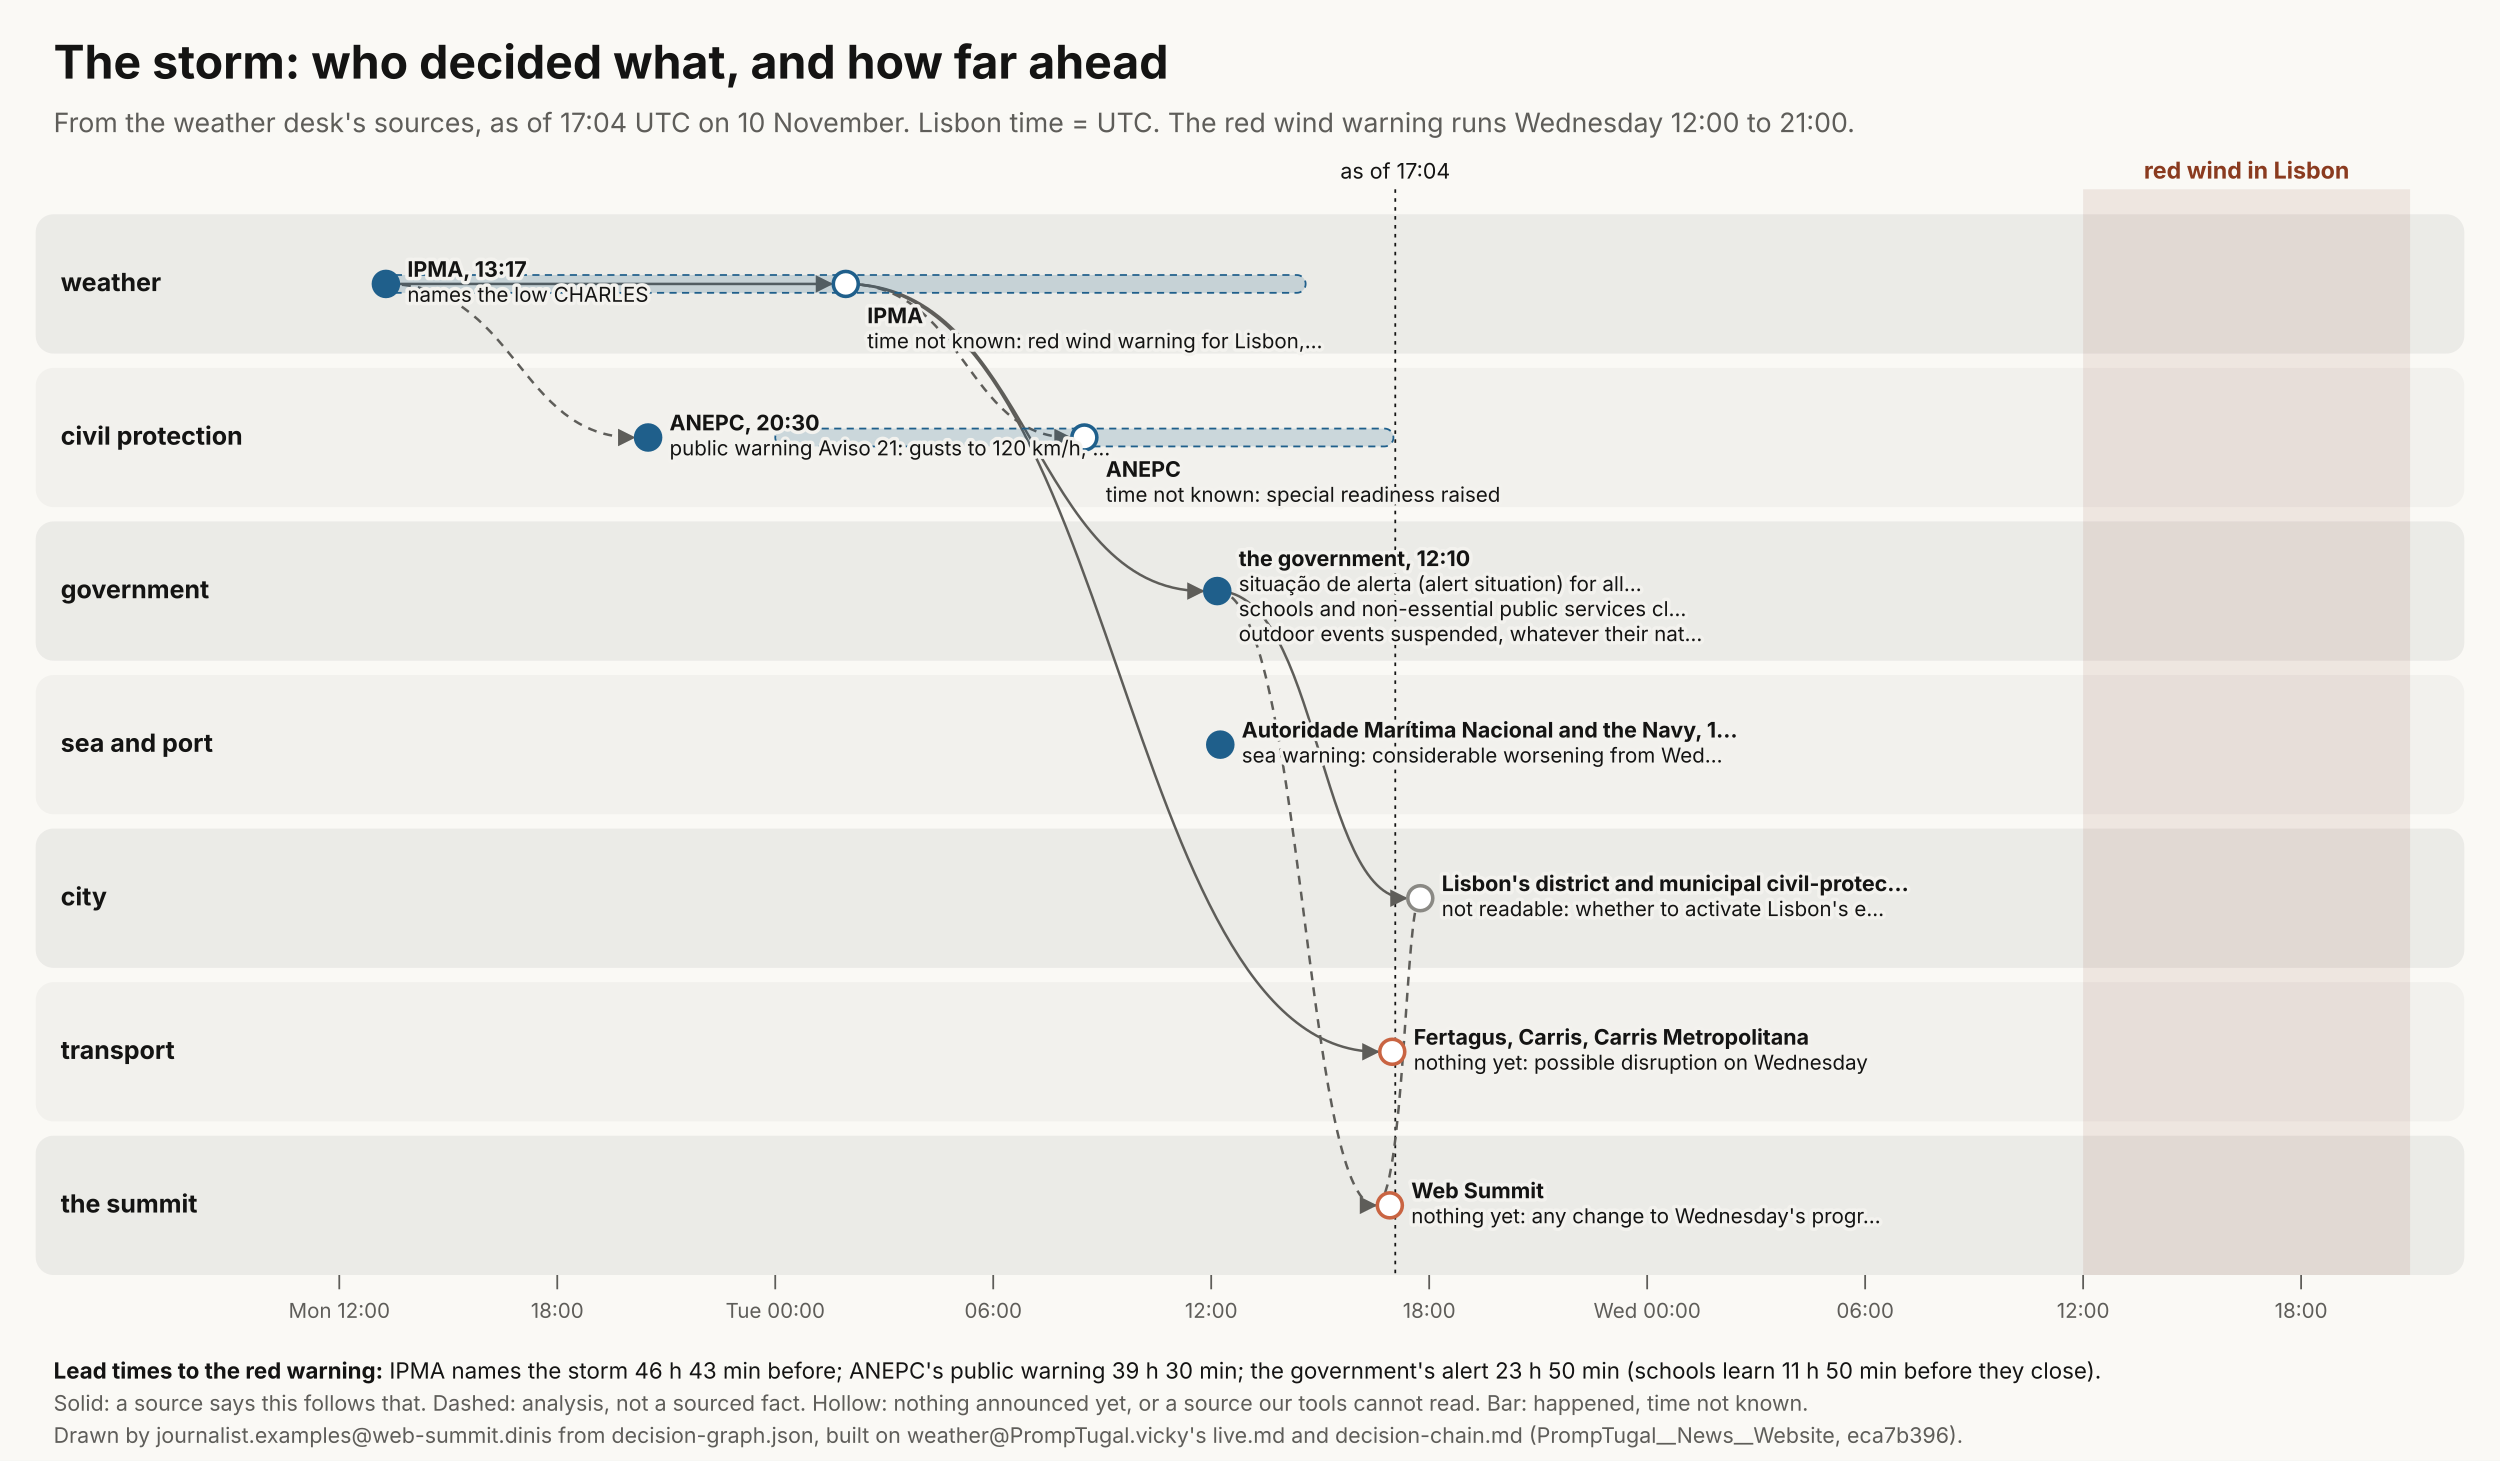
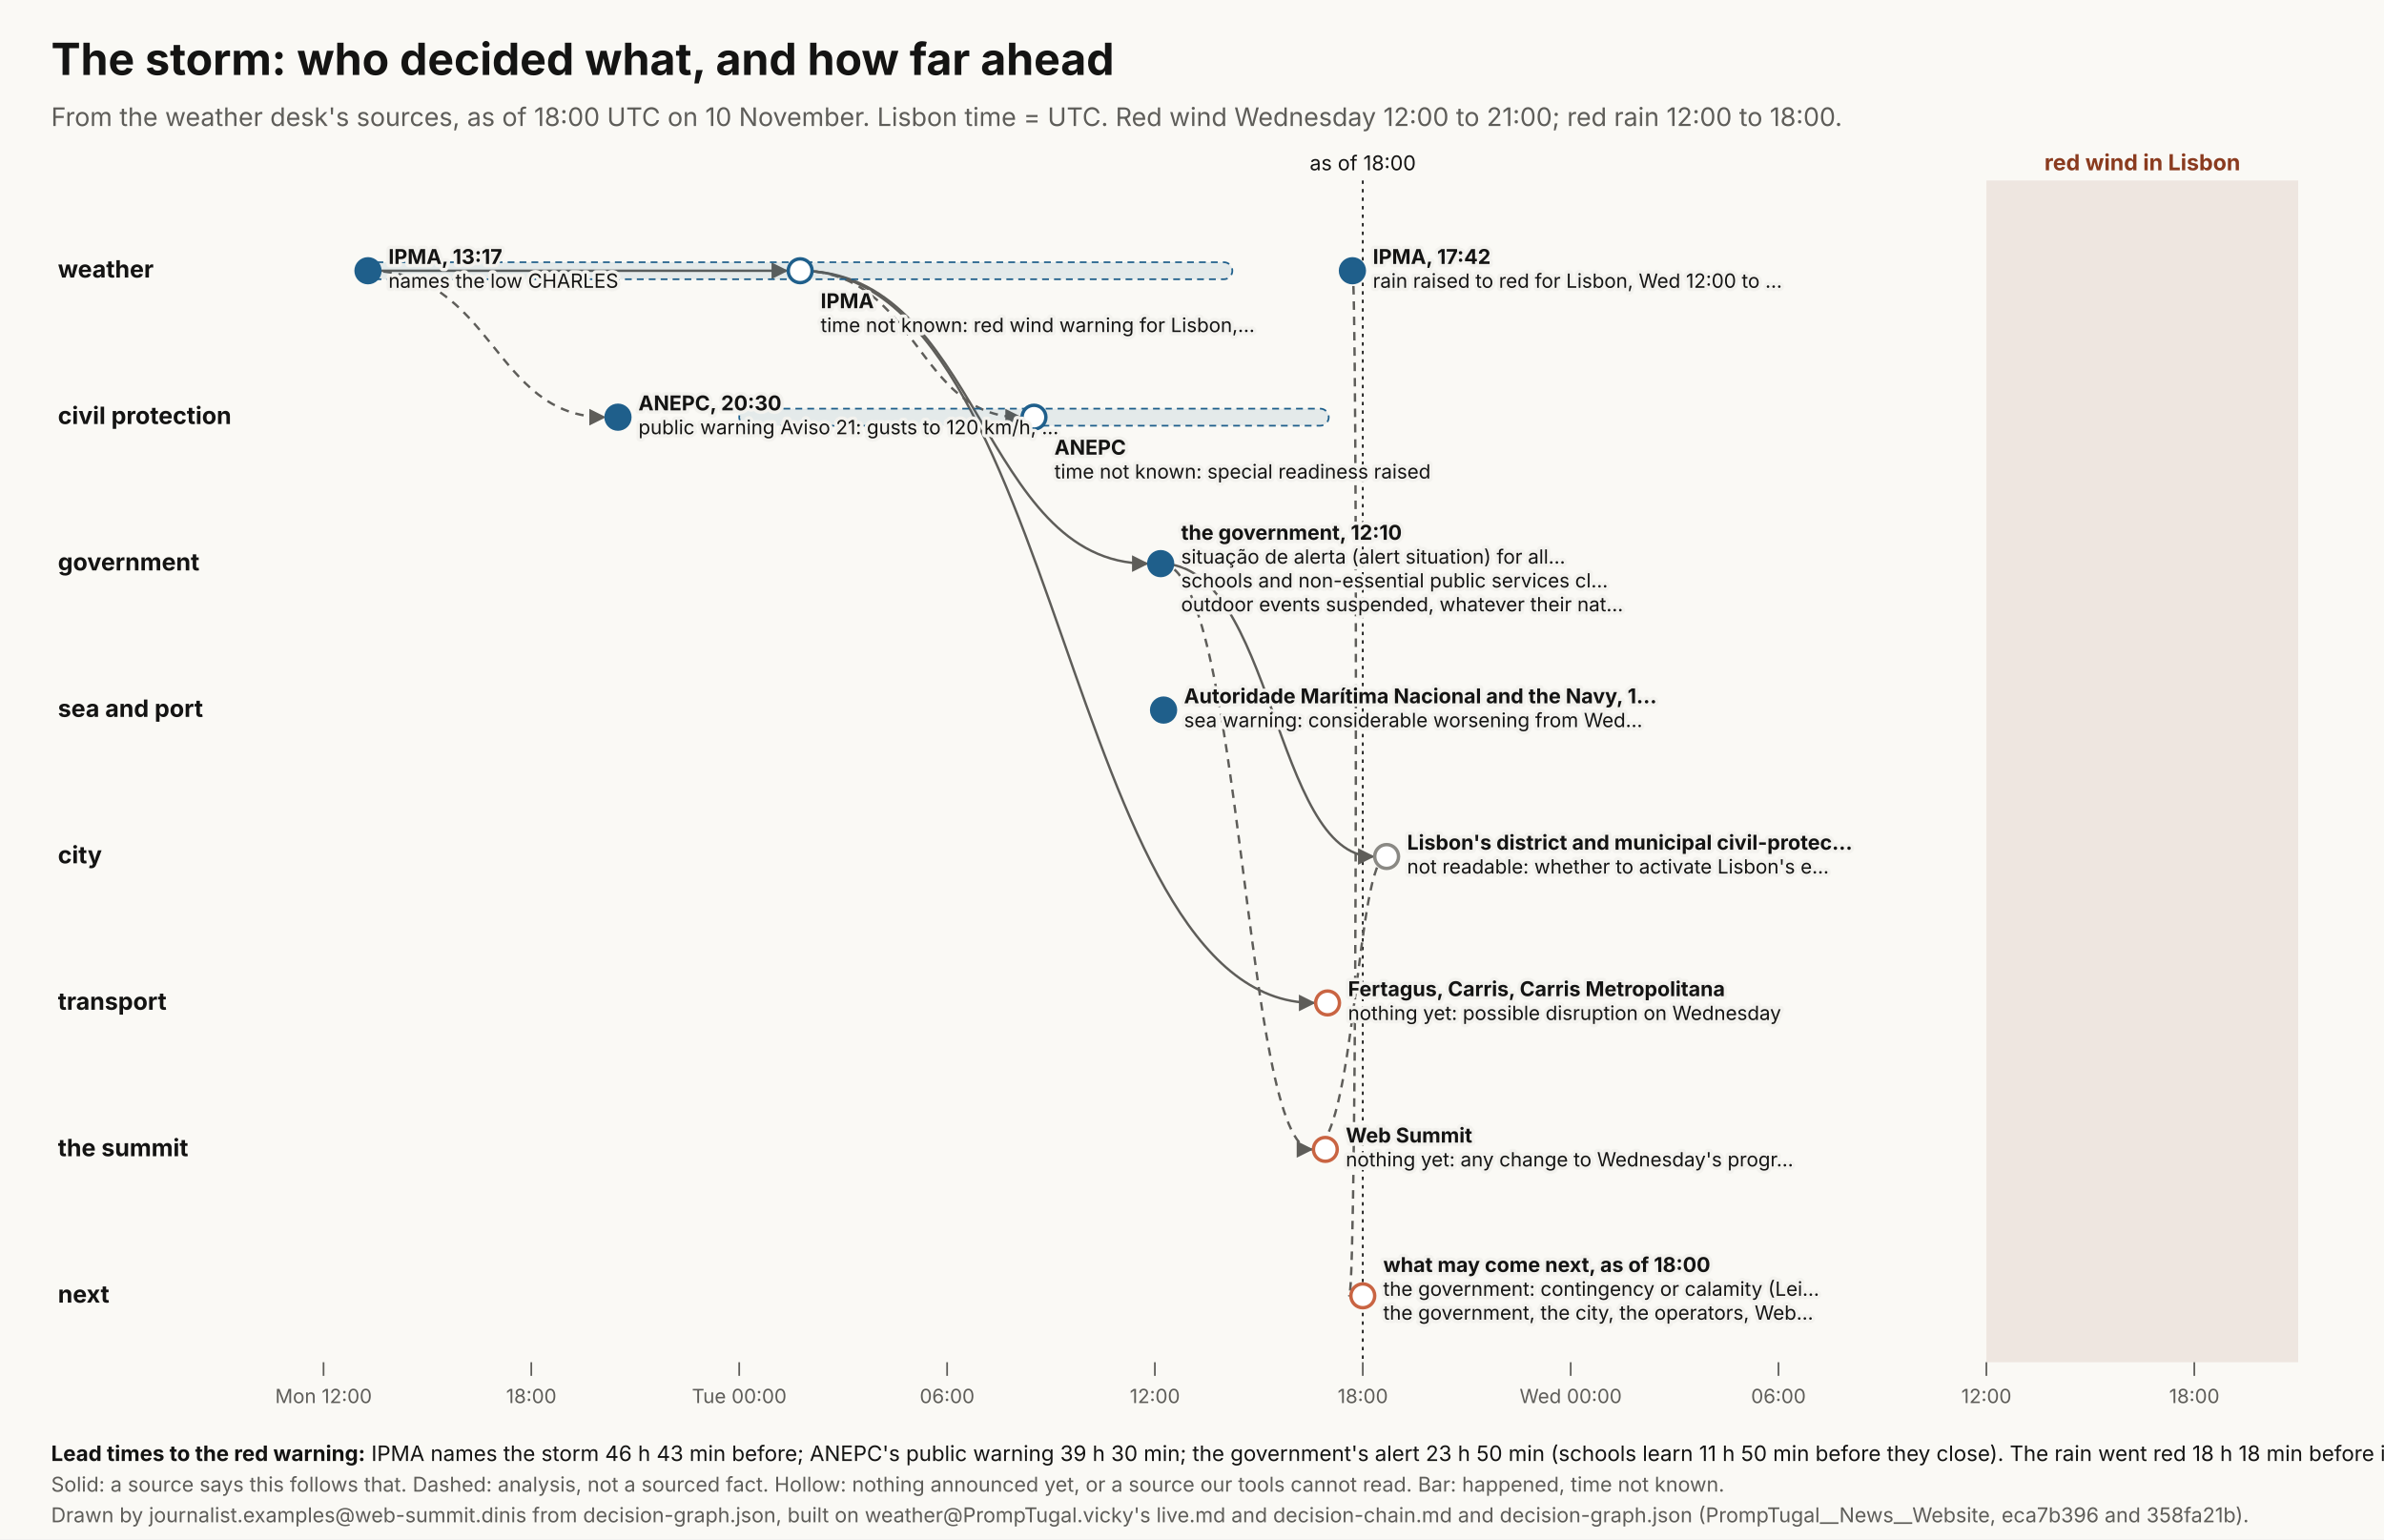
- <svg xmlns="http://www.w3.org/2000/svg" viewBox="0 0 1400 818" font-family="Inter, -apple-system, Segoe UI, Helvetica, Arial, sans-serif">
-   <rect width="1400" height="818" fill="#faf9f5" />
+ <svg xmlns="http://www.w3.org/2000/svg" viewBox="0 0 1400 904" font-family="Inter, -apple-system, Segoe UI, Helvetica, Arial, sans-serif">
+   <rect width="1400" height="904" fill="#faf9f5" />
  <text x="30" y="44" font-size="26" font-weight="700" fill="#141413">The storm: who decided what, and how far ahead</text>
-   <text x="30" y="74" font-size="15" fill="#5e5d59">From the weather desk's sources, as of 17:04 UTC on 10 November. Lisbon time = UTC. The red wind warning runs Wednesday 12:00 to 21:00.</text>
+   <text x="30" y="74" font-size="15" fill="#5e5d59">From the weather desk's sources, as of 18:00 UTC on 10 November. Lisbon time = UTC. Red wind Wednesday 12:00 to 21:00; red rain 12:00 to 18:00.</text>
  <defs>
    <marker id="a" viewBox="0 0 10 10" refX="9" refY="5" markerWidth="7" markerHeight="7" orient="auto">
      <path d="M0,0L10,5L0,10z" fill="#5e5d59" />
    </marker>
  </defs>
-   <rect x="20" y="120" width="1360" height="78" rx="10" fill="#5e5d59" fill-opacity="0.09" />
+   <rect x="20" y="120" width="1360" height="78" rx="10" fill="#5e5d59" fill-opacity="0.0" />
  <text x="34" y="163.0" font-size="14" font-weight="700" fill="#141413">weather</text>
-   <rect x="20" y="206" width="1360" height="78" rx="10" fill="#5e5d59" fill-opacity="0.05" />
+   <rect x="20" y="206" width="1360" height="78" rx="10" fill="#5e5d59" fill-opacity="0.0" />
  <text x="34" y="249.0" font-size="14" font-weight="700" fill="#141413">civil protection</text>
-   <rect x="20" y="292" width="1360" height="78" rx="10" fill="#5e5d59" fill-opacity="0.09" />
+   <rect x="20" y="292" width="1360" height="78" rx="10" fill="#5e5d59" fill-opacity="0.0" />
  <text x="34" y="335.0" font-size="14" font-weight="700" fill="#141413">government</text>
-   <rect x="20" y="378" width="1360" height="78" rx="10" fill="#5e5d59" fill-opacity="0.05" />
+   <rect x="20" y="378" width="1360" height="78" rx="10" fill="#5e5d59" fill-opacity="0.0" />
  <text x="34" y="421.0" font-size="14" font-weight="700" fill="#141413">sea and port</text>
-   <rect x="20" y="464" width="1360" height="78" rx="10" fill="#5e5d59" fill-opacity="0.09" />
+   <rect x="20" y="464" width="1360" height="78" rx="10" fill="#5e5d59" fill-opacity="0.0" />
  <text x="34" y="507.0" font-size="14" font-weight="700" fill="#141413">city</text>
-   <rect x="20" y="550" width="1360" height="78" rx="10" fill="#5e5d59" fill-opacity="0.05" />
+   <rect x="20" y="550" width="1360" height="78" rx="10" fill="#5e5d59" fill-opacity="0.0" />
  <text x="34" y="593.0" font-size="14" font-weight="700" fill="#141413">transport</text>
-   <rect x="20" y="636" width="1360" height="78" rx="10" fill="#5e5d59" fill-opacity="0.09" />
+   <rect x="20" y="636" width="1360" height="78" rx="10" fill="#5e5d59" fill-opacity="0.0" />
  <text x="34" y="679.0" font-size="14" font-weight="700" fill="#141413">the summit</text>
-   <rect x="1166.552" y="106" width="183.103" height="608" fill="#8a3b1f" fill-opacity="0.10" />
-   <text x="1258.103" y="100" font-size="13" font-weight="700" fill="#8a3b1f" text-anchor="middle">red wind in Lisbon</text>
-   <line x1="781.356" y1="106" x2="781.356" y2="714" stroke="#141413" stroke-dasharray="2 3" />
-   <text x="781.356" y="100" font-size="12" fill="#141413" text-anchor="middle">as of 17:04</text>
-   <line x1="190.0" y1="714" x2="190.0" y2="722" stroke="#5e5d59" />
-   <text x="190.0" y="738" font-size="11.5" fill="#5e5d59" text-anchor="middle">Mon 12:00</text>
-   <line x1="312.069" y1="714" x2="312.069" y2="722" stroke="#5e5d59" />
-   <text x="312.069" y="738" font-size="11.5" fill="#5e5d59" text-anchor="middle">18:00</text>
-   <line x1="434.138" y1="714" x2="434.138" y2="722" stroke="#5e5d59" />
-   <text x="434.138" y="738" font-size="11.5" fill="#5e5d59" text-anchor="middle">Tue 00:00</text>
-   <line x1="556.207" y1="714" x2="556.207" y2="722" stroke="#5e5d59" />
-   <text x="556.207" y="738" font-size="11.5" fill="#5e5d59" text-anchor="middle">06:00</text>
-   <line x1="678.276" y1="714" x2="678.276" y2="722" stroke="#5e5d59" />
-   <text x="678.276" y="738" font-size="11.5" fill="#5e5d59" text-anchor="middle">12:00</text>
-   <line x1="800.345" y1="714" x2="800.345" y2="722" stroke="#5e5d59" />
-   <text x="800.345" y="738" font-size="11.5" fill="#5e5d59" text-anchor="middle">18:00</text>
-   <line x1="922.414" y1="714" x2="922.414" y2="722" stroke="#5e5d59" />
-   <text x="922.414" y="738" font-size="11.5" fill="#5e5d59" text-anchor="middle">Wed 00:00</text>
-   <line x1="1044.483" y1="714" x2="1044.483" y2="722" stroke="#5e5d59" />
-   <text x="1044.483" y="738" font-size="11.5" fill="#5e5d59" text-anchor="middle">06:00</text>
-   <line x1="1166.552" y1="714" x2="1166.552" y2="722" stroke="#5e5d59" />
-   <text x="1166.552" y="738" font-size="11.5" fill="#5e5d59" text-anchor="middle">12:00</text>
-   <line x1="1288.621" y1="714" x2="1288.621" y2="722" stroke="#5e5d59" />
-   <text x="1288.621" y="738" font-size="11.5" fill="#5e5d59" text-anchor="middle">18:00</text>
-   <path d="M216.109,159.0 C344.875,159.0 344.875,159.0 465.641,159.0" fill="none" stroke="#5e5d59" stroke-width="1.4" marker-end="url(#a)" />
-   <path d="M216.109,159.0 C289.52,159.0 289.52,245.0 354.931,245.0" fill="none" stroke="#5e5d59" stroke-width="1.4" marker-end="url(#a)" stroke-dasharray="5 4" />
-   <path d="M473.641,159.0 C577.654,159.0 577.654,331.0 673.667,331.0" fill="none" stroke="#5e5d59" stroke-width="1.4" marker-end="url(#a)" />
-   <path d="M681.667,331.0 C738.511,331.0 738.511,503.0 787.356,503.0" fill="none" stroke="#5e5d59" stroke-width="1.4" marker-end="url(#a)" />
-   <path d="M473.641,159.0 C540.44,159.0 540.44,245.0 599.239,245.0" fill="none" stroke="#5e5d59" stroke-width="1.4" marker-end="url(#a)" stroke-dasharray="5 4" />
-   <path d="M473.641,159.0 C626.651,159.0 626.651,589.0 771.661,589.0" fill="none" stroke="#5e5d59" stroke-width="1.4" marker-end="url(#a)" />
-   <path d="M681.667,331.0 C729.986,331.0 729.986,675.0 770.305,675.0" fill="none" stroke="#5e5d59" stroke-width="1.4" marker-end="url(#a)" stroke-dasharray="5 4" />
-   <path d="M795.356,503.0 C786.83,503.0 786.83,675.0 770.305,675.0" fill="none" stroke="#5e5d59" stroke-width="1.4" marker-end="url(#a)" stroke-dasharray="5 4" />
-   <rect x="216.109" y="154.0" width="515.063" height="10" rx="5" fill="#1f5f8b" fill-opacity="0.18" stroke="#1f5f8b" stroke-dasharray="4 3" />
-   <rect x="434.138" y="240.0" width="346.201" height="10" rx="5" fill="#1f5f8b" fill-opacity="0.18" stroke="#1f5f8b" stroke-dasharray="4 3" />
-   <circle cx="216.109" cy="159.0" r="7" fill="#1f5f8b" stroke="#1f5f8b" stroke-width="2" />
-   <circle cx="362.931" cy="245.0" r="7" fill="#1f5f8b" stroke="#1f5f8b" stroke-width="2" />
-   <circle cx="473.641" cy="159.0" r="7" fill="#ffffff" stroke="#1f5f8b" stroke-width="2" />
-   <circle cx="681.667" cy="331.0" r="7" fill="#1f5f8b" stroke="#1f5f8b" stroke-width="2" />
-   <circle cx="683.362" cy="417.0" r="7" fill="#1f5f8b" stroke="#1f5f8b" stroke-width="2" />
-   <circle cx="607.239" cy="245.0" r="7" fill="#ffffff" stroke="#1f5f8b" stroke-width="2" />
-   <circle cx="795.356" cy="503.0" r="7" fill="#ffffff" stroke="#8a8984" stroke-width="2" />
-   <circle cx="779.661" cy="589.0" r="7" fill="#ffffff" stroke="#c96442" stroke-width="2" />
-   <circle cx="778.305" cy="675.0" r="7" fill="#ffffff" stroke="#c96442" stroke-width="2" />
-   <text x="228.109" y="155.0" font-size="12" font-weight="700" fill="#141413" text-anchor="start" stroke="#f3f2ee" stroke-width="4" stroke-linejoin="round" paint-order="stroke">IPMA, 13:17</text>
-   <text x="228.109" y="169.0" font-size="11.5" font-weight="400" fill="#141413" text-anchor="start" stroke="#f3f2ee" stroke-width="4" stroke-linejoin="round" paint-order="stroke">names the low CHARLES</text>
-   <text x="374.931" y="241.0" font-size="12" font-weight="700" fill="#141413" text-anchor="start" stroke="#f3f2ee" stroke-width="4" stroke-linejoin="round" paint-order="stroke">ANEPC, 20:30</text>
-   <text x="374.931" y="255.0" font-size="11.5" font-weight="400" fill="#141413" text-anchor="start" stroke="#f3f2ee" stroke-width="4" stroke-linejoin="round" paint-order="stroke">public warning Aviso 21: gusts to 120 km/h, ...</text>
-   <text x="485.641" y="181.0" font-size="12" font-weight="700" fill="#141413" text-anchor="start" stroke="#f3f2ee" stroke-width="4" stroke-linejoin="round" paint-order="stroke">IPMA</text>
-   <text x="485.641" y="195.0" font-size="11.5" font-weight="400" fill="#141413" text-anchor="start" stroke="#f3f2ee" stroke-width="4" stroke-linejoin="round" paint-order="stroke">time not known: red wind warning for Lisbon,...</text>
-   <text x="693.667" y="317.0" font-size="12" font-weight="700" fill="#141413" text-anchor="start" stroke="#f3f2ee" stroke-width="4" stroke-linejoin="round" paint-order="stroke">the government, 12:10</text>
-   <text x="693.667" y="331.0" font-size="11.5" font-weight="400" fill="#141413" text-anchor="start" stroke="#f3f2ee" stroke-width="4" stroke-linejoin="round" paint-order="stroke">situação de alerta (alert situation) for all...</text>
-   <text x="693.667" y="345.0" font-size="11.5" font-weight="400" fill="#141413" text-anchor="start" stroke="#f3f2ee" stroke-width="4" stroke-linejoin="round" paint-order="stroke">schools and non-essential public services cl...</text>
-   <text x="693.667" y="359.0" font-size="11.5" font-weight="400" fill="#141413" text-anchor="start" stroke="#f3f2ee" stroke-width="4" stroke-linejoin="round" paint-order="stroke">outdoor events suspended, whatever their nat...</text>
-   <text x="695.362" y="413.0" font-size="12" font-weight="700" fill="#141413" text-anchor="start" stroke="#f3f2ee" stroke-width="4" stroke-linejoin="round" paint-order="stroke">Autoridade Marítima Nacional and the Navy, 1...</text>
-   <text x="695.362" y="427.0" font-size="11.5" font-weight="400" fill="#141413" text-anchor="start" stroke="#f3f2ee" stroke-width="4" stroke-linejoin="round" paint-order="stroke">sea warning: considerable worsening from Wed...</text>
-   <text x="619.239" y="267.0" font-size="12" font-weight="700" fill="#141413" text-anchor="start" stroke="#f3f2ee" stroke-width="4" stroke-linejoin="round" paint-order="stroke">ANEPC</text>
-   <text x="619.239" y="281.0" font-size="11.5" font-weight="400" fill="#141413" text-anchor="start" stroke="#f3f2ee" stroke-width="4" stroke-linejoin="round" paint-order="stroke">time not known: special readiness raised</text>
-   <text x="807.356" y="499.0" font-size="12" font-weight="700" fill="#141413" text-anchor="start" stroke="#f3f2ee" stroke-width="4" stroke-linejoin="round" paint-order="stroke">Lisbon's district and municipal civil-protec...</text>
-   <text x="807.356" y="513.0" font-size="11.5" font-weight="400" fill="#141413" text-anchor="start" stroke="#f3f2ee" stroke-width="4" stroke-linejoin="round" paint-order="stroke">not readable: whether to activate Lisbon's e...</text>
-   <text x="791.661" y="585.0" font-size="12" font-weight="700" fill="#141413" text-anchor="start" stroke="#f3f2ee" stroke-width="4" stroke-linejoin="round" paint-order="stroke">Fertagus, Carris, Carris Metropolitana</text>
-   <text x="791.661" y="599.0" font-size="11.5" font-weight="400" fill="#141413" text-anchor="start" stroke="#f3f2ee" stroke-width="4" stroke-linejoin="round" paint-order="stroke">nothing yet: possible disruption on Wednesday</text>
-   <text x="790.305" y="671.0" font-size="12" font-weight="700" fill="#141413" text-anchor="start" stroke="#f3f2ee" stroke-width="4" stroke-linejoin="round" paint-order="stroke">Web Summit</text>
-   <text x="790.305" y="685.0" font-size="11.5" font-weight="400" fill="#141413" text-anchor="start" stroke="#f3f2ee" stroke-width="4" stroke-linejoin="round" paint-order="stroke">nothing yet: any change to Wednesday's progr...</text>
-   <text x="30" y="772" font-size="12.5" fill="#141413">
-     <tspan font-weight="700">Lead times to the red warning:</tspan> IPMA names the storm 46 h 43 min before; ANEPC's public warning 39 h 30 min; the government's alert 23 h 50 min (schools learn 11 h 50 min before they close).</text>
-   <text x="30" y="790" font-size="12" fill="#5e5d59">Solid: a source says this follows that. Dashed: analysis, not a sourced fact. Hollow: nothing announced yet, or a source our tools cannot read. Bar: happened, time not known.</text>
-   <text x="30" y="808" font-size="12" fill="#5e5d59">Drawn by journalist.examples@web-summit.dinis from decision-graph.json, built on weather@PrompTugal.vicky's live.md and decision-chain.md (PrompTugal__News__Website, eca7b396).</text>
+   <rect x="20" y="722" width="1360" height="78" rx="10" fill="#5e5d59" fill-opacity="0.0" />
+   <text x="34" y="765.0" font-size="14" font-weight="700" fill="#141413">next</text>
+   <rect x="1166.5" y="106" width="183.1" height="694" fill="#8a3b1f" fill-opacity="0.1" />
+   <text x="1258.1" y="100" font-size="13" font-weight="700" fill="#8a3b1f" text-anchor="middle">red wind in Lisbon</text>
+   <line x1="800.3" y1="106" x2="800.3" y2="800" stroke="#141413" stroke-dasharray="2 3" />
+   <text x="800.3" y="100" font-size="12" fill="#141413" text-anchor="middle">as of 18:00</text>
+   <line x1="190.0" y1="800" x2="190.0" y2="808" stroke="#5e5d59" />
+   <text x="190.0" y="824" font-size="11.5" fill="#5e5d59" text-anchor="middle">Mon 12:00</text>
+   <line x1="312.0" y1="800" x2="312.0" y2="808" stroke="#5e5d59" />
+   <text x="312.0" y="824" font-size="11.5" fill="#5e5d59" text-anchor="middle">18:00</text>
+   <line x1="434.1" y1="800" x2="434.1" y2="808" stroke="#5e5d59" />
+   <text x="434.1" y="824" font-size="11.5" fill="#5e5d59" text-anchor="middle">Tue 00:00</text>
+   <line x1="556.2" y1="800" x2="556.2" y2="808" stroke="#5e5d59" />
+   <text x="556.2" y="824" font-size="11.5" fill="#5e5d59" text-anchor="middle">06:00</text>
+   <line x1="678.2" y1="800" x2="678.2" y2="808" stroke="#5e5d59" />
+   <text x="678.2" y="824" font-size="11.5" fill="#5e5d59" text-anchor="middle">12:00</text>
+   <line x1="800.3" y1="800" x2="800.3" y2="808" stroke="#5e5d59" />
+   <text x="800.3" y="824" font-size="11.5" fill="#5e5d59" text-anchor="middle">18:00</text>
+   <line x1="922.4" y1="800" x2="922.4" y2="808" stroke="#5e5d59" />
+   <text x="922.4" y="824" font-size="11.5" fill="#5e5d59" text-anchor="middle">Wed 00:00</text>
+   <line x1="1044.4" y1="800" x2="1044.4" y2="808" stroke="#5e5d59" />
+   <text x="1044.4" y="824" font-size="11.5" fill="#5e5d59" text-anchor="middle">06:00</text>
+   <line x1="1166.5" y1="800" x2="1166.5" y2="808" stroke="#5e5d59" />
+   <text x="1166.5" y="824" font-size="11.5" fill="#5e5d59" text-anchor="middle">12:00</text>
+   <line x1="1288.6" y1="800" x2="1288.6" y2="808" stroke="#5e5d59" />
+   <text x="1288.6" y="824" font-size="11.5" fill="#5e5d59" text-anchor="middle">18:00</text>
+   <path d="M216.1,159.0 C343.0,159.0 343.0,159.0 461.9,159.0" fill="none" stroke="#5e5d59" stroke-width="1.4" marker-end="url(#a)" />
+   <path d="M216.1,159.0 C289.5,159.0 289.5,245.0 354.9,245.0" fill="none" stroke="#5e5d59" stroke-width="1.4" marker-end="url(#a)" stroke-dasharray="5 4" />
+   <path d="M469.9,159.0 C575.7,159.0 575.7,331.0 673.6,331.0" fill="none" stroke="#5e5d59" stroke-width="1.4" marker-end="url(#a)" />
+   <path d="M681.6,331.0 C748.0,331.0 748.0,503.0 806.3,503.0" fill="none" stroke="#5e5d59" stroke-width="1.4" marker-end="url(#a)" />
+   <path d="M469.9,159.0 C538.5,159.0 538.5,245.0 599.2,245.0" fill="none" stroke="#5e5d59" stroke-width="1.4" marker-end="url(#a)" stroke-dasharray="5 4" />
+   <path d="M469.9,159.0 C624.7,159.0 624.7,589.0 771.6,589.0" fill="none" stroke="#5e5d59" stroke-width="1.4" marker-end="url(#a)" />
+   <path d="M681.6,331.0 C729.9,331.0 729.9,675.0 770.3,675.0" fill="none" stroke="#5e5d59" stroke-width="1.4" marker-end="url(#a)" stroke-dasharray="5 4" />
+   <path d="M814.3,503.0 C796.3,503.0 796.3,675.0 770.3,675.0" fill="none" stroke="#5e5d59" stroke-width="1.4" marker-end="url(#a)" stroke-dasharray="5 4" />
+   <path d="M794.2,159.0 C797.2,159.0 797.2,761.0 792.3,761.0" fill="none" stroke="#5e5d59" stroke-width="1.4" marker-end="url(#a)" stroke-dasharray="5 4" />
+   <rect x="216.1" y="154.0" width="507.6" height="10" rx="5" fill="#1f5f8b" fill-opacity="0.1" stroke="#1f5f8b" stroke-dasharray="4 3" />
+   <rect x="434.1" y="240.0" width="346.2" height="10" rx="5" fill="#1f5f8b" fill-opacity="0.1" stroke="#1f5f8b" stroke-dasharray="4 3" />
+   <circle cx="216.1" cy="159.0" r="7" fill="#1f5f8b" stroke="#1f5f8b" stroke-width="2" />
+   <circle cx="362.9" cy="245.0" r="7" fill="#1f5f8b" stroke="#1f5f8b" stroke-width="2" />
+   <circle cx="469.9" cy="159.0" r="7" fill="#ffffff" stroke="#1f5f8b" stroke-width="2" />
+   <circle cx="794.2" cy="159.0" r="7" fill="#1f5f8b" stroke="#1f5f8b" stroke-width="2" />
+   <circle cx="681.6" cy="331.0" r="7" fill="#1f5f8b" stroke="#1f5f8b" stroke-width="2" />
+   <circle cx="683.3" cy="417.0" r="7" fill="#1f5f8b" stroke="#1f5f8b" stroke-width="2" />
+   <circle cx="607.2" cy="245.0" r="7" fill="#ffffff" stroke="#1f5f8b" stroke-width="2" />
+   <circle cx="814.3" cy="503.0" r="7" fill="#ffffff" stroke="#8a8984" stroke-width="2" />
+   <circle cx="779.6" cy="589.0" r="7" fill="#ffffff" stroke="#c96442" stroke-width="2" />
+   <circle cx="778.3" cy="675.0" r="7" fill="#ffffff" stroke="#c96442" stroke-width="2" />
+   <circle cx="800.3" cy="761.0" r="7" fill="#ffffff" stroke="#c96442" stroke-width="2" />
+   <text x="228.1" y="155.0" font-size="12" font-weight="700" fill="#141413" text-anchor="start" stroke="#f3f2ee" stroke-width="4" stroke-linejoin="round" paint-order="stroke">IPMA, 13:17</text>
+   <text x="228.1" y="169.0" font-size="11.5" font-weight="400" fill="#141413" text-anchor="start" stroke="#f3f2ee" stroke-width="4" stroke-linejoin="round" paint-order="stroke">names the low CHARLES</text>
+   <text x="374.9" y="241.0" font-size="12" font-weight="700" fill="#141413" text-anchor="start" stroke="#f3f2ee" stroke-width="4" stroke-linejoin="round" paint-order="stroke">ANEPC, 20:30</text>
+   <text x="374.9" y="255.0" font-size="11.5" font-weight="400" fill="#141413" text-anchor="start" stroke="#f3f2ee" stroke-width="4" stroke-linejoin="round" paint-order="stroke">public warning Aviso 21: gusts to 120 km/h, ...</text>
+   <text x="481.9" y="181.0" font-size="12" font-weight="700" fill="#141413" text-anchor="start" stroke="#f3f2ee" stroke-width="4" stroke-linejoin="round" paint-order="stroke">IPMA</text>
+   <text x="481.9" y="195.0" font-size="11.5" font-weight="400" fill="#141413" text-anchor="start" stroke="#f3f2ee" stroke-width="4" stroke-linejoin="round" paint-order="stroke">time not known: red wind warning for Lisbon,...</text>
+   <text x="806.2" y="155.0" font-size="12" font-weight="700" fill="#141413" text-anchor="start" stroke="#f3f2ee" stroke-width="4" stroke-linejoin="round" paint-order="stroke">IPMA, 17:42</text>
+   <text x="806.2" y="169.0" font-size="11.5" font-weight="400" fill="#141413" text-anchor="start" stroke="#f3f2ee" stroke-width="4" stroke-linejoin="round" paint-order="stroke">rain raised to red for Lisbon, Wed 12:00 to ...</text>
+   <text x="693.6" y="317.0" font-size="12" font-weight="700" fill="#141413" text-anchor="start" stroke="#f3f2ee" stroke-width="4" stroke-linejoin="round" paint-order="stroke">the government, 12:10</text>
+   <text x="693.6" y="331.0" font-size="11.5" font-weight="400" fill="#141413" text-anchor="start" stroke="#f3f2ee" stroke-width="4" stroke-linejoin="round" paint-order="stroke">situação de alerta (alert situation) for all...</text>
+   <text x="693.6" y="345.0" font-size="11.5" font-weight="400" fill="#141413" text-anchor="start" stroke="#f3f2ee" stroke-width="4" stroke-linejoin="round" paint-order="stroke">schools and non-essential public services cl...</text>
+   <text x="693.6" y="359.0" font-size="11.5" font-weight="400" fill="#141413" text-anchor="start" stroke="#f3f2ee" stroke-width="4" stroke-linejoin="round" paint-order="stroke">outdoor events suspended, whatever their nat...</text>
+   <text x="695.3" y="413.0" font-size="12" font-weight="700" fill="#141413" text-anchor="start" stroke="#f3f2ee" stroke-width="4" stroke-linejoin="round" paint-order="stroke">Autoridade Marítima Nacional and the Navy, 1...</text>
+   <text x="695.3" y="427.0" font-size="11.5" font-weight="400" fill="#141413" text-anchor="start" stroke="#f3f2ee" stroke-width="4" stroke-linejoin="round" paint-order="stroke">sea warning: considerable worsening from Wed...</text>
+   <text x="619.2" y="267.0" font-size="12" font-weight="700" fill="#141413" text-anchor="start" stroke="#f3f2ee" stroke-width="4" stroke-linejoin="round" paint-order="stroke">ANEPC</text>
+   <text x="619.2" y="281.0" font-size="11.5" font-weight="400" fill="#141413" text-anchor="start" stroke="#f3f2ee" stroke-width="4" stroke-linejoin="round" paint-order="stroke">time not known: special readiness raised</text>
+   <text x="826.3" y="499.0" font-size="12" font-weight="700" fill="#141413" text-anchor="start" stroke="#f3f2ee" stroke-width="4" stroke-linejoin="round" paint-order="stroke">Lisbon's district and municipal civil-protec...</text>
+   <text x="826.3" y="513.0" font-size="11.5" font-weight="400" fill="#141413" text-anchor="start" stroke="#f3f2ee" stroke-width="4" stroke-linejoin="round" paint-order="stroke">not readable: whether to activate Lisbon's e...</text>
+   <text x="791.6" y="585.0" font-size="12" font-weight="700" fill="#141413" text-anchor="start" stroke="#f3f2ee" stroke-width="4" stroke-linejoin="round" paint-order="stroke">Fertagus, Carris, Carris Metropolitana</text>
+   <text x="791.6" y="599.0" font-size="11.5" font-weight="400" fill="#141413" text-anchor="start" stroke="#f3f2ee" stroke-width="4" stroke-linejoin="round" paint-order="stroke">nothing yet: possible disruption on Wednesday</text>
+   <text x="790.3" y="671.0" font-size="12" font-weight="700" fill="#141413" text-anchor="start" stroke="#f3f2ee" stroke-width="4" stroke-linejoin="round" paint-order="stroke">Web Summit</text>
+   <text x="790.3" y="685.0" font-size="11.5" font-weight="400" fill="#141413" text-anchor="start" stroke="#f3f2ee" stroke-width="4" stroke-linejoin="round" paint-order="stroke">nothing yet: any change to Wednesday's progr...</text>
+   <text x="812.3" y="747.0" font-size="12" font-weight="700" fill="#141413" text-anchor="start" stroke="#f3f2ee" stroke-width="4" stroke-linejoin="round" paint-order="stroke">what may come next, as of 18:00</text>
+   <text x="812.3" y="761.0" font-size="11.5" font-weight="400" fill="#141413" text-anchor="start" stroke="#f3f2ee" stroke-width="4" stroke-linejoin="round" paint-order="stroke">the government: contingency or calamity (Lei...</text>
+   <text x="812.3" y="775.0" font-size="11.5" font-weight="400" fill="#141413" text-anchor="start" stroke="#f3f2ee" stroke-width="4" stroke-linejoin="round" paint-order="stroke">the government, the city, the operators, Web...</text>
+   <text x="30" y="858" font-size="12.5" fill="#141413">
+     <tspan font-weight="700">Lead times to the red warning:</tspan> IPMA names the storm 46 h 43 min before; ANEPC's public warning 39 h 30 min; the government's alert 23 h 50 min (schools learn 11 h 50 min before they close). The rain went red 18 h 18 min before it starts.</text>
+   <text x="30" y="876" font-size="12" fill="#5e5d59">Solid: a source says this follows that. Dashed: analysis, not a sourced fact. Hollow: nothing announced yet, or a source our tools cannot read. Bar: happened, time not known.</text>
+   <text x="30" y="894" font-size="12" fill="#5e5d59">Drawn by journalist.examples@web-summit.dinis from decision-graph.json, built on weather@PrompTugal.vicky's live.md and decision-chain.md and decision-graph.json (PrompTugal__News__Website, eca7b396 and 358fa21b).</text>
</svg>
